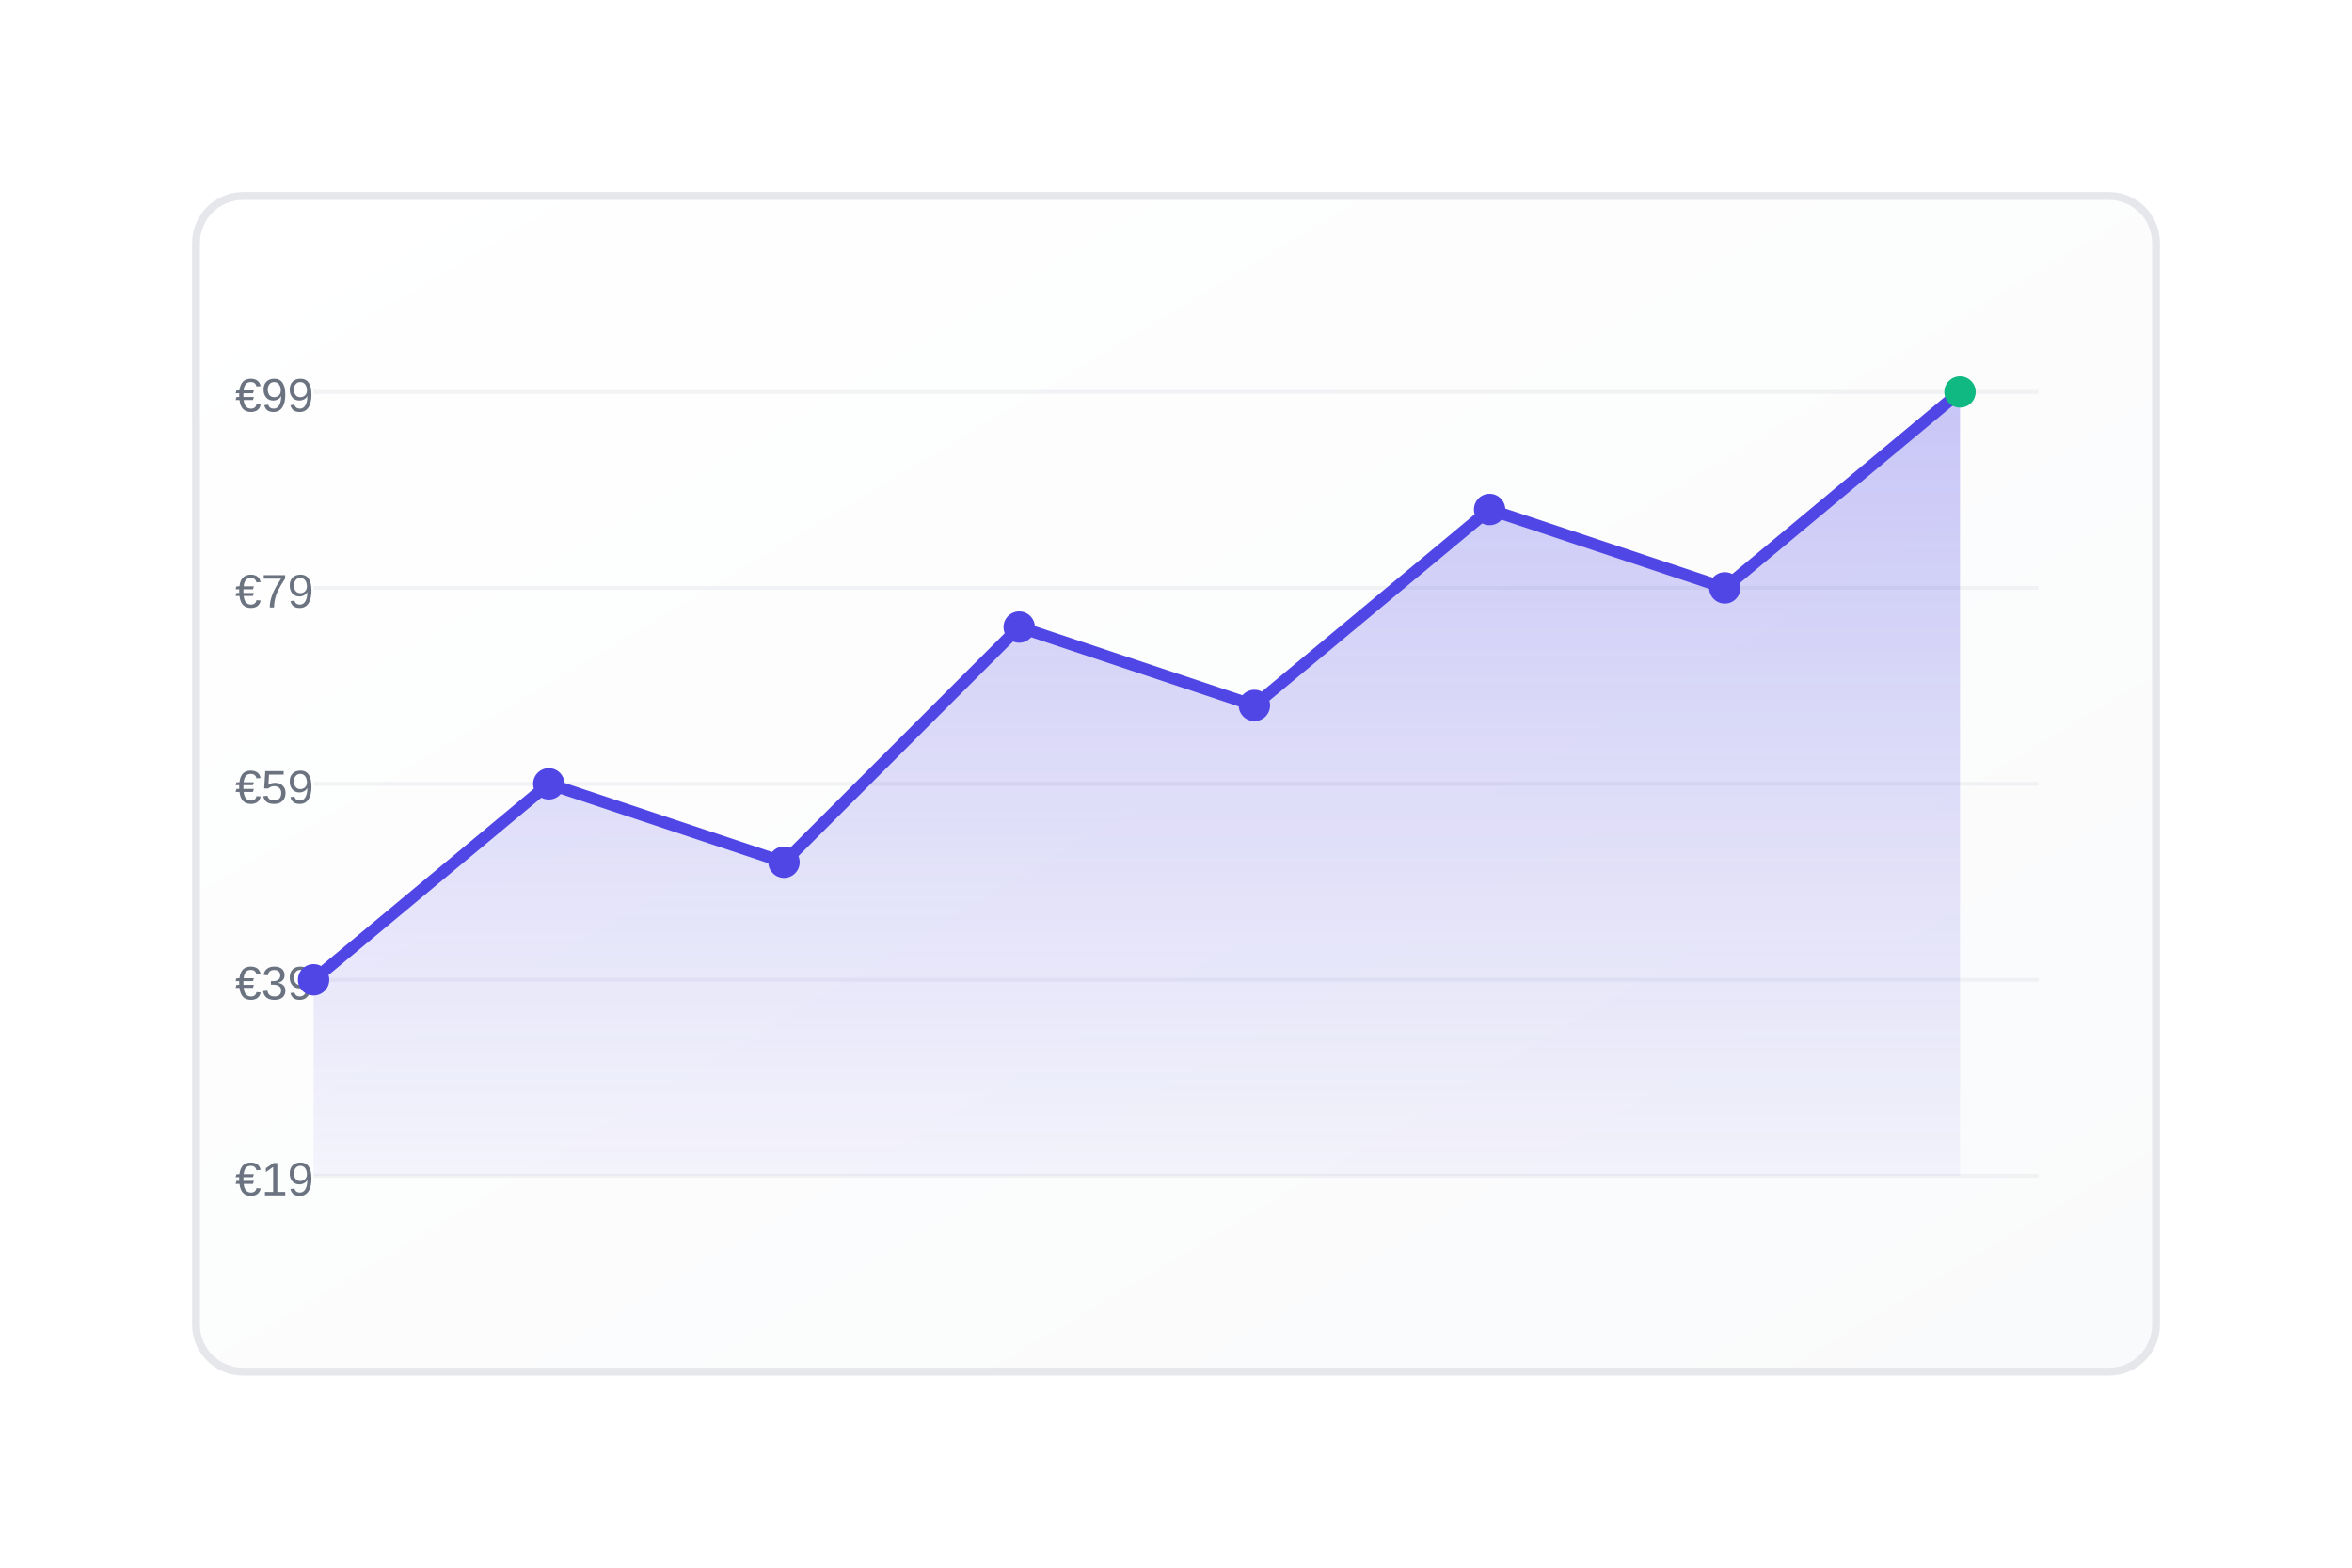
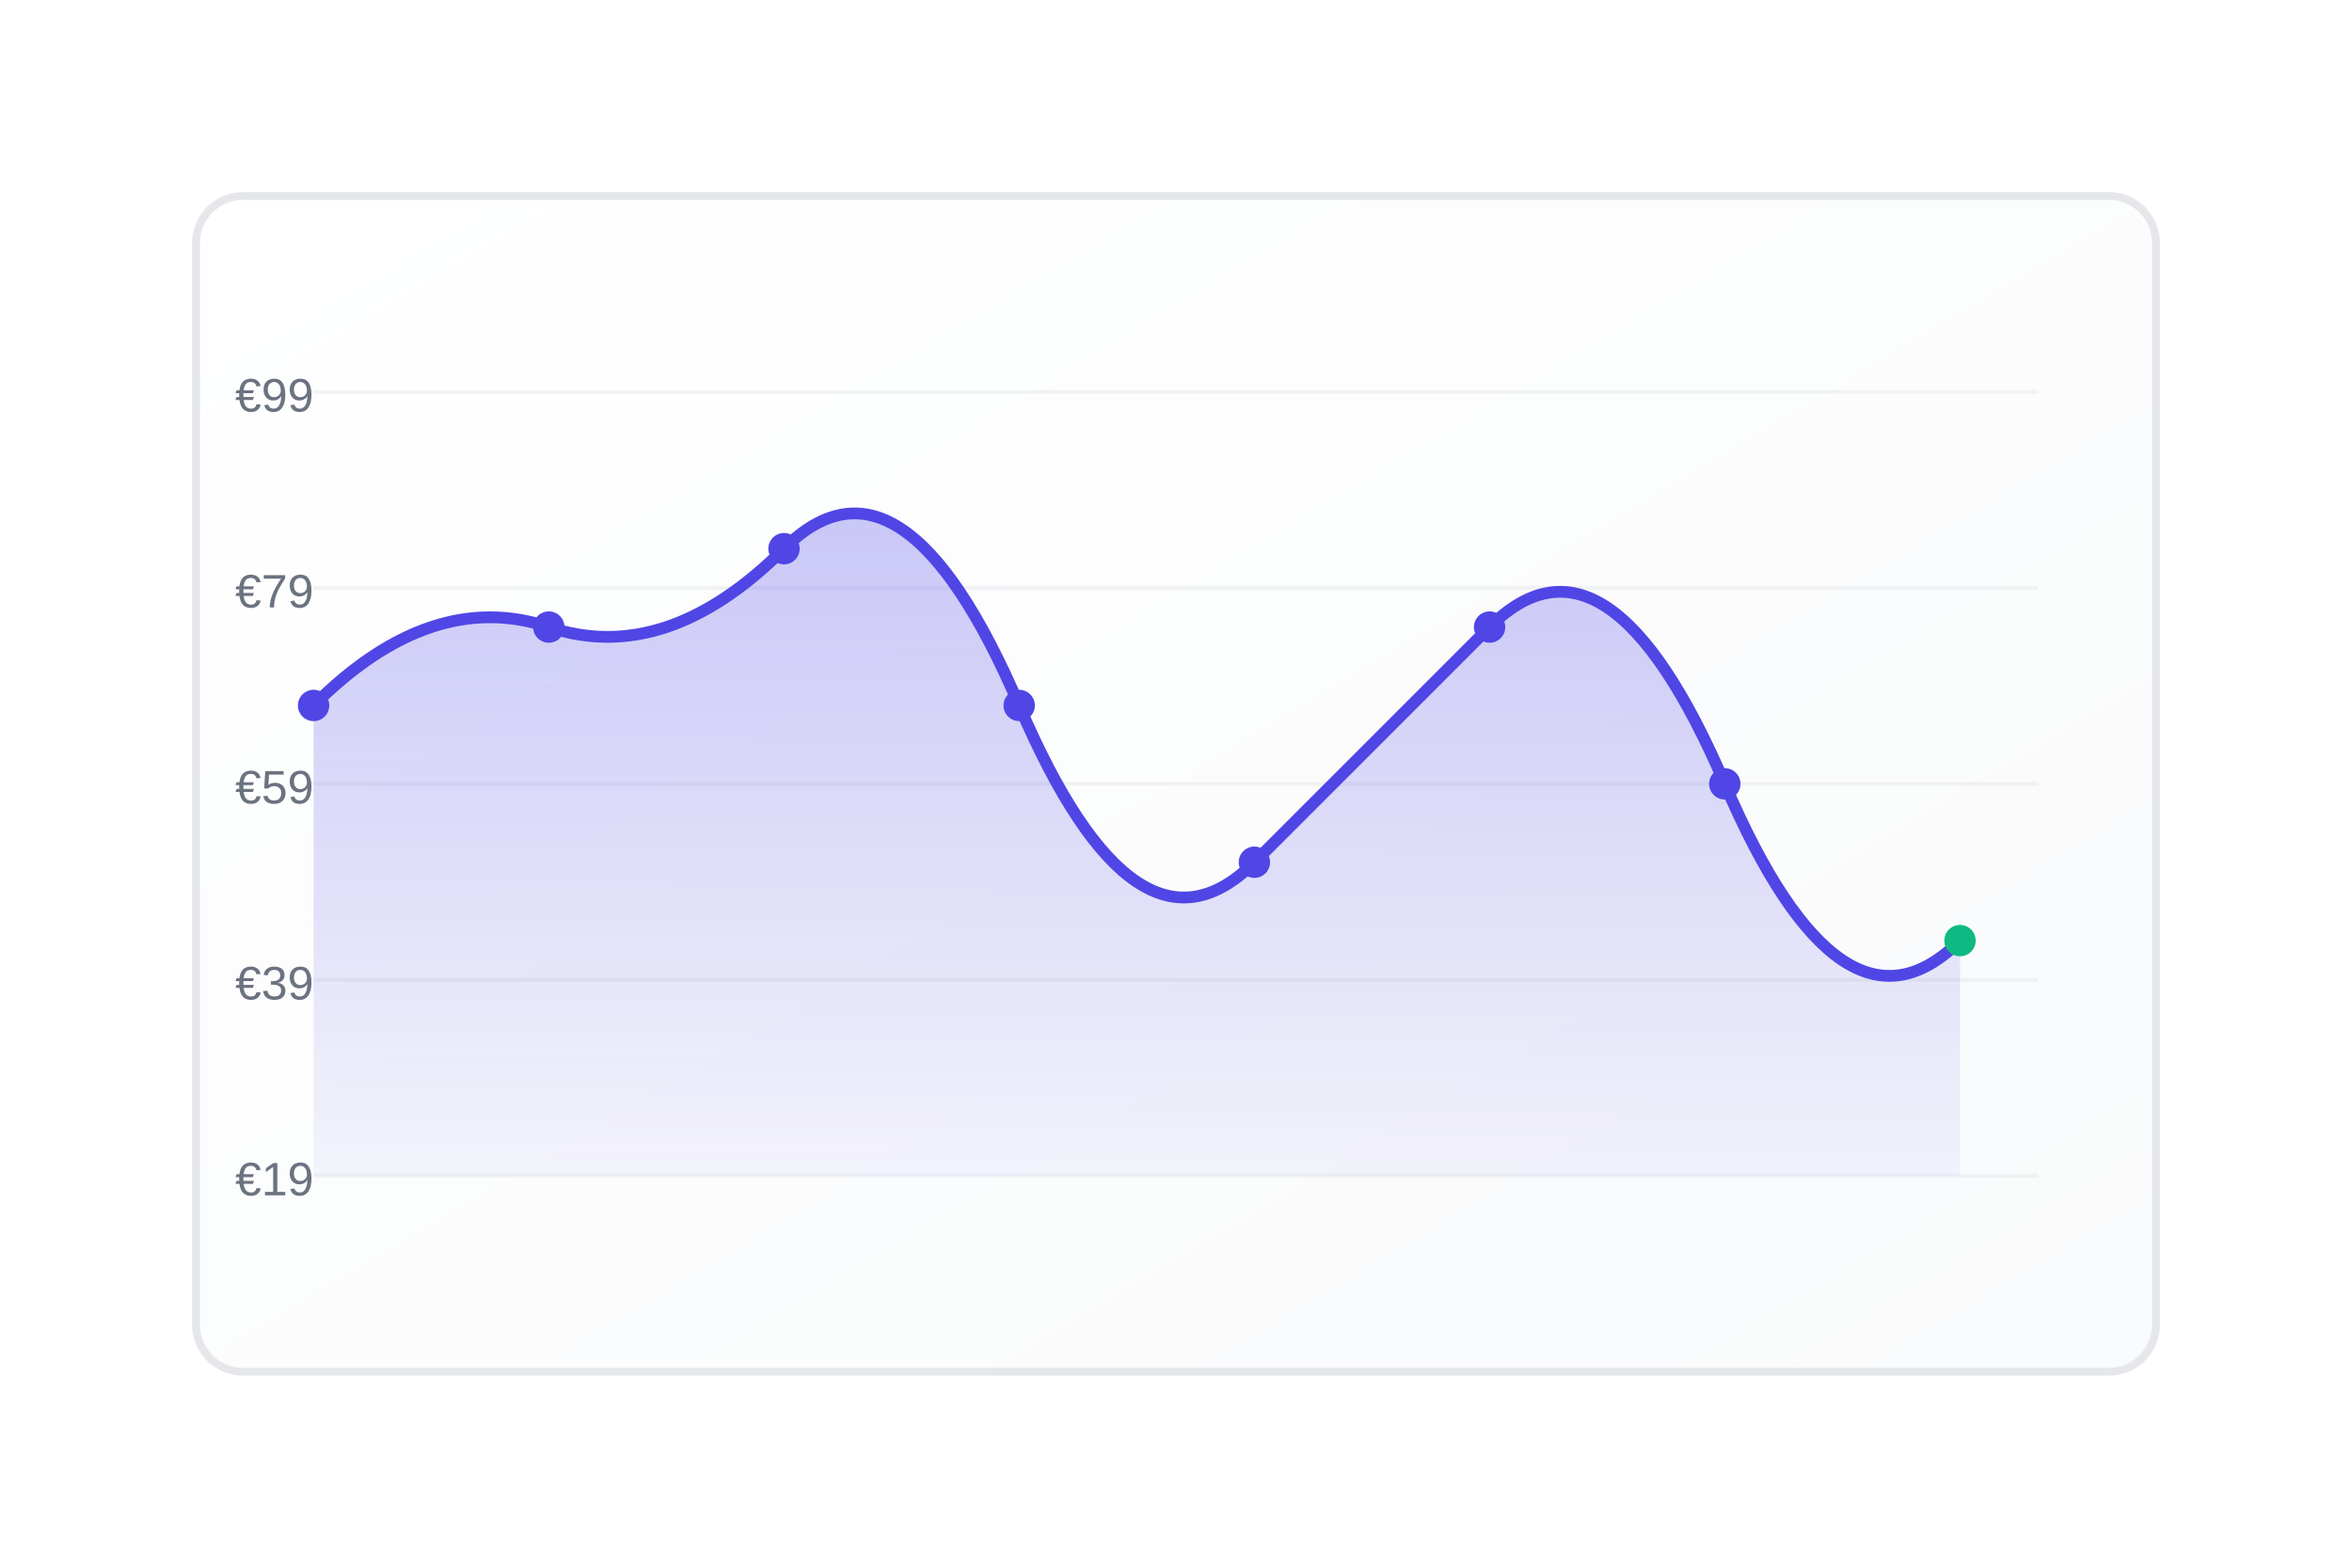
<svg xmlns="http://www.w3.org/2000/svg" width="600" height="400" viewBox="0 0 600 400" fill="none">
  <defs>
    <linearGradient id="chartGradient" x1="0%" y1="0%" x2="0%" y2="100%">
      <stop offset="0%" style="stop-color:#4f46e5;stop-opacity:0.3" />
      <stop offset="100%" style="stop-color:#4f46e5;stop-opacity:0.05" />
    </linearGradient>
    <linearGradient id="cardGradient" x1="0%" y1="0%" x2="100%" y2="100%">
      <stop offset="0%" style="stop-color:#ffffff;stop-opacity:1" />
      <stop offset="100%" style="stop-color:#f9fafb;stop-opacity:1" />
    </linearGradient>
  </defs>
  <rect x="50" y="50" width="500" height="300" rx="12" fill="url(#cardGradient)" stroke="#e5e7eb" stroke-width="2" />
  <line x1="80" y1="100" x2="520" y2="100" stroke="#e5e7eb" stroke-width="1" opacity="0.5" />
  <line x1="80" y1="150" x2="520" y2="150" stroke="#e5e7eb" stroke-width="1" opacity="0.5" />
  <line x1="80" y1="200" x2="520" y2="200" stroke="#e5e7eb" stroke-width="1" opacity="0.5" />
  <line x1="80" y1="250" x2="520" y2="250" stroke="#e5e7eb" stroke-width="1" opacity="0.5" />
  <line x1="80" y1="300" x2="520" y2="300" stroke="#e5e7eb" stroke-width="1" opacity="0.5" />
  <text x="60" y="105" font-family="Arial" font-size="12" fill="#6b7280">€99</text>
  <text x="60" y="155" font-family="Arial" font-size="12" fill="#6b7280">€79</text>
  <text x="60" y="205" font-family="Arial" font-size="12" fill="#6b7280">€59</text>
  <text x="60" y="255" font-family="Arial" font-size="12" fill="#6b7280">€39</text>
  <text x="60" y="305" font-family="Arial" font-size="12" fill="#6b7280">€19</text>
-   <path d="M 80 250 L 140 200 L 200 220 L 260 160 L 320 180 L 380 130 L 440 150 L 500 100" stroke="#4f46e5" stroke-width="3" fill="none" stroke-linecap="round" stroke-linejoin="round" />
-   <path d="M 80 250 L 140 200 L 200 220 L 260 160 L 320 180 L 380 130 L 440 150 L 500 100 L 500 300 L 80 300 Z" fill="url(#chartGradient)" />
-   <circle cx="80" cy="250" r="4" fill="#4f46e5" />
-   <circle cx="140" cy="200" r="4" fill="#4f46e5" />
-   <circle cx="200" cy="220" r="4" fill="#4f46e5" />
-   <circle cx="260" cy="160" r="4" fill="#4f46e5" />
-   <circle cx="320" cy="180" r="4" fill="#4f46e5" />
-   <circle cx="380" cy="130" r="4" fill="#4f46e5" />
-   <circle cx="440" cy="150" r="4" fill="#4f46e5" />
-   <circle cx="500" cy="100" r="4" fill="#10b981" />
+   <path d="M 80 180 Q 110 150, 140 160 Q 170 170, 200 140 Q 230 110, 260 180 Q 290 250, 320 220 Q 350 190, 380 160 Q 410 130, 440 200 Q 470 270, 500 240 L 500 300 L 80 300 Z" fill="url(#chartGradient)" />
+   <path d="M 80 180 Q 110 150, 140 160 Q 170 170, 200 140 Q 230 110, 260 180 Q 290 250, 320 220 Q 350 190, 380 160 Q 410 130, 440 200 Q 470 270, 500 240" stroke="#4f46e5" stroke-width="3" fill="none" stroke-linecap="round" />
+   <circle cx="80" cy="180" r="4" fill="#4f46e5" />
+   <circle cx="140" cy="160" r="4" fill="#4f46e5" />
+   <circle cx="200" cy="140" r="4" fill="#4f46e5" />
+   <circle cx="260" cy="180" r="4" fill="#4f46e5" />
+   <circle cx="320" cy="220" r="4" fill="#4f46e5" />
+   <circle cx="380" cy="160" r="4" fill="#4f46e5" />
+   <circle cx="440" cy="200" r="4" fill="#4f46e5" />
+   <circle cx="500" cy="240" r="4" fill="#10b981" />
</svg>
